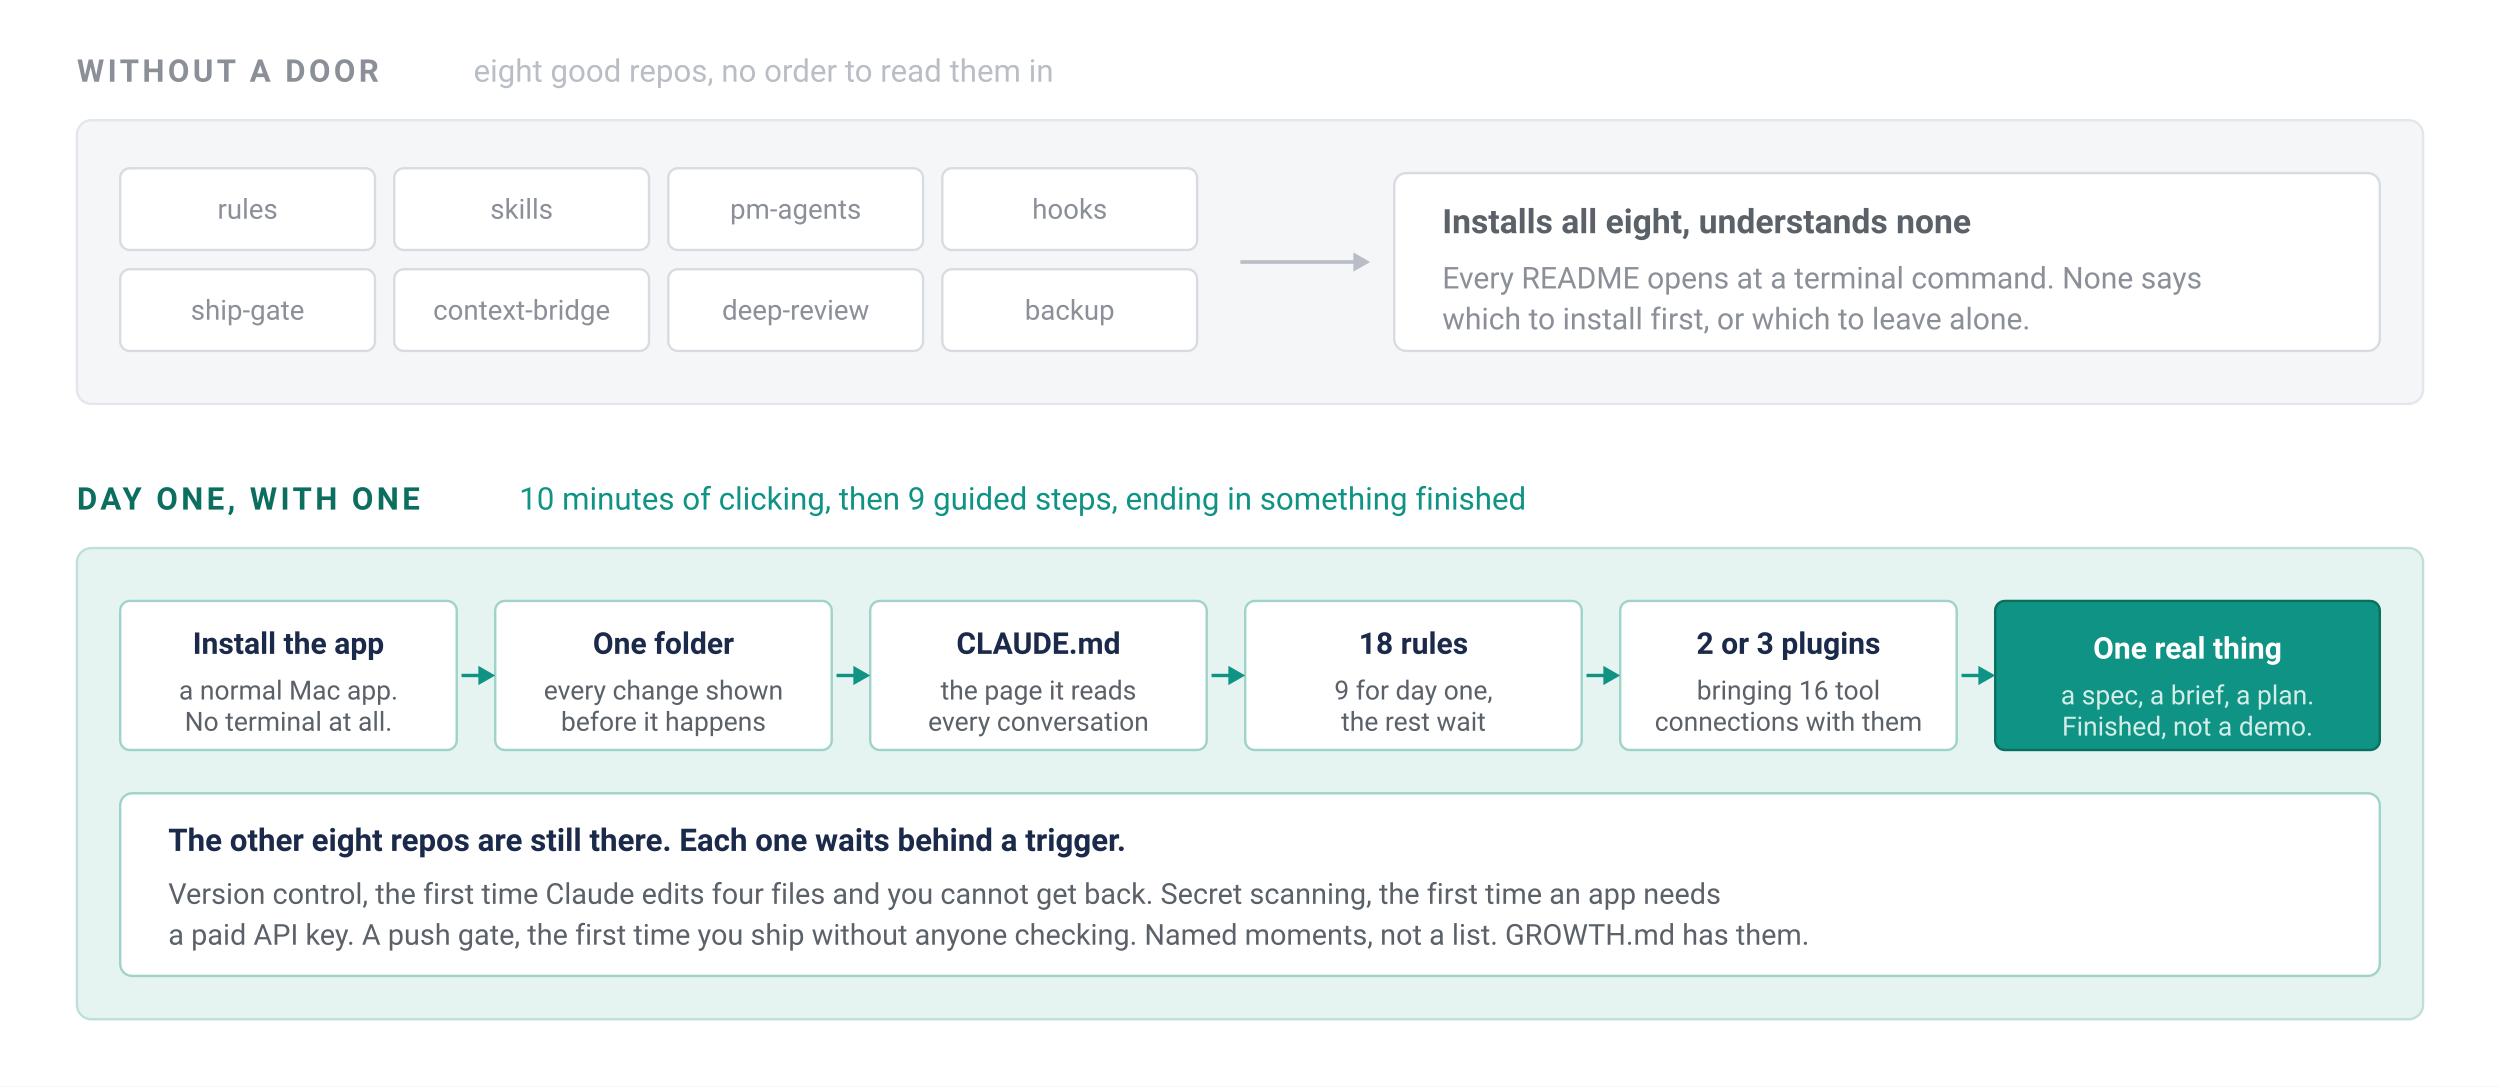
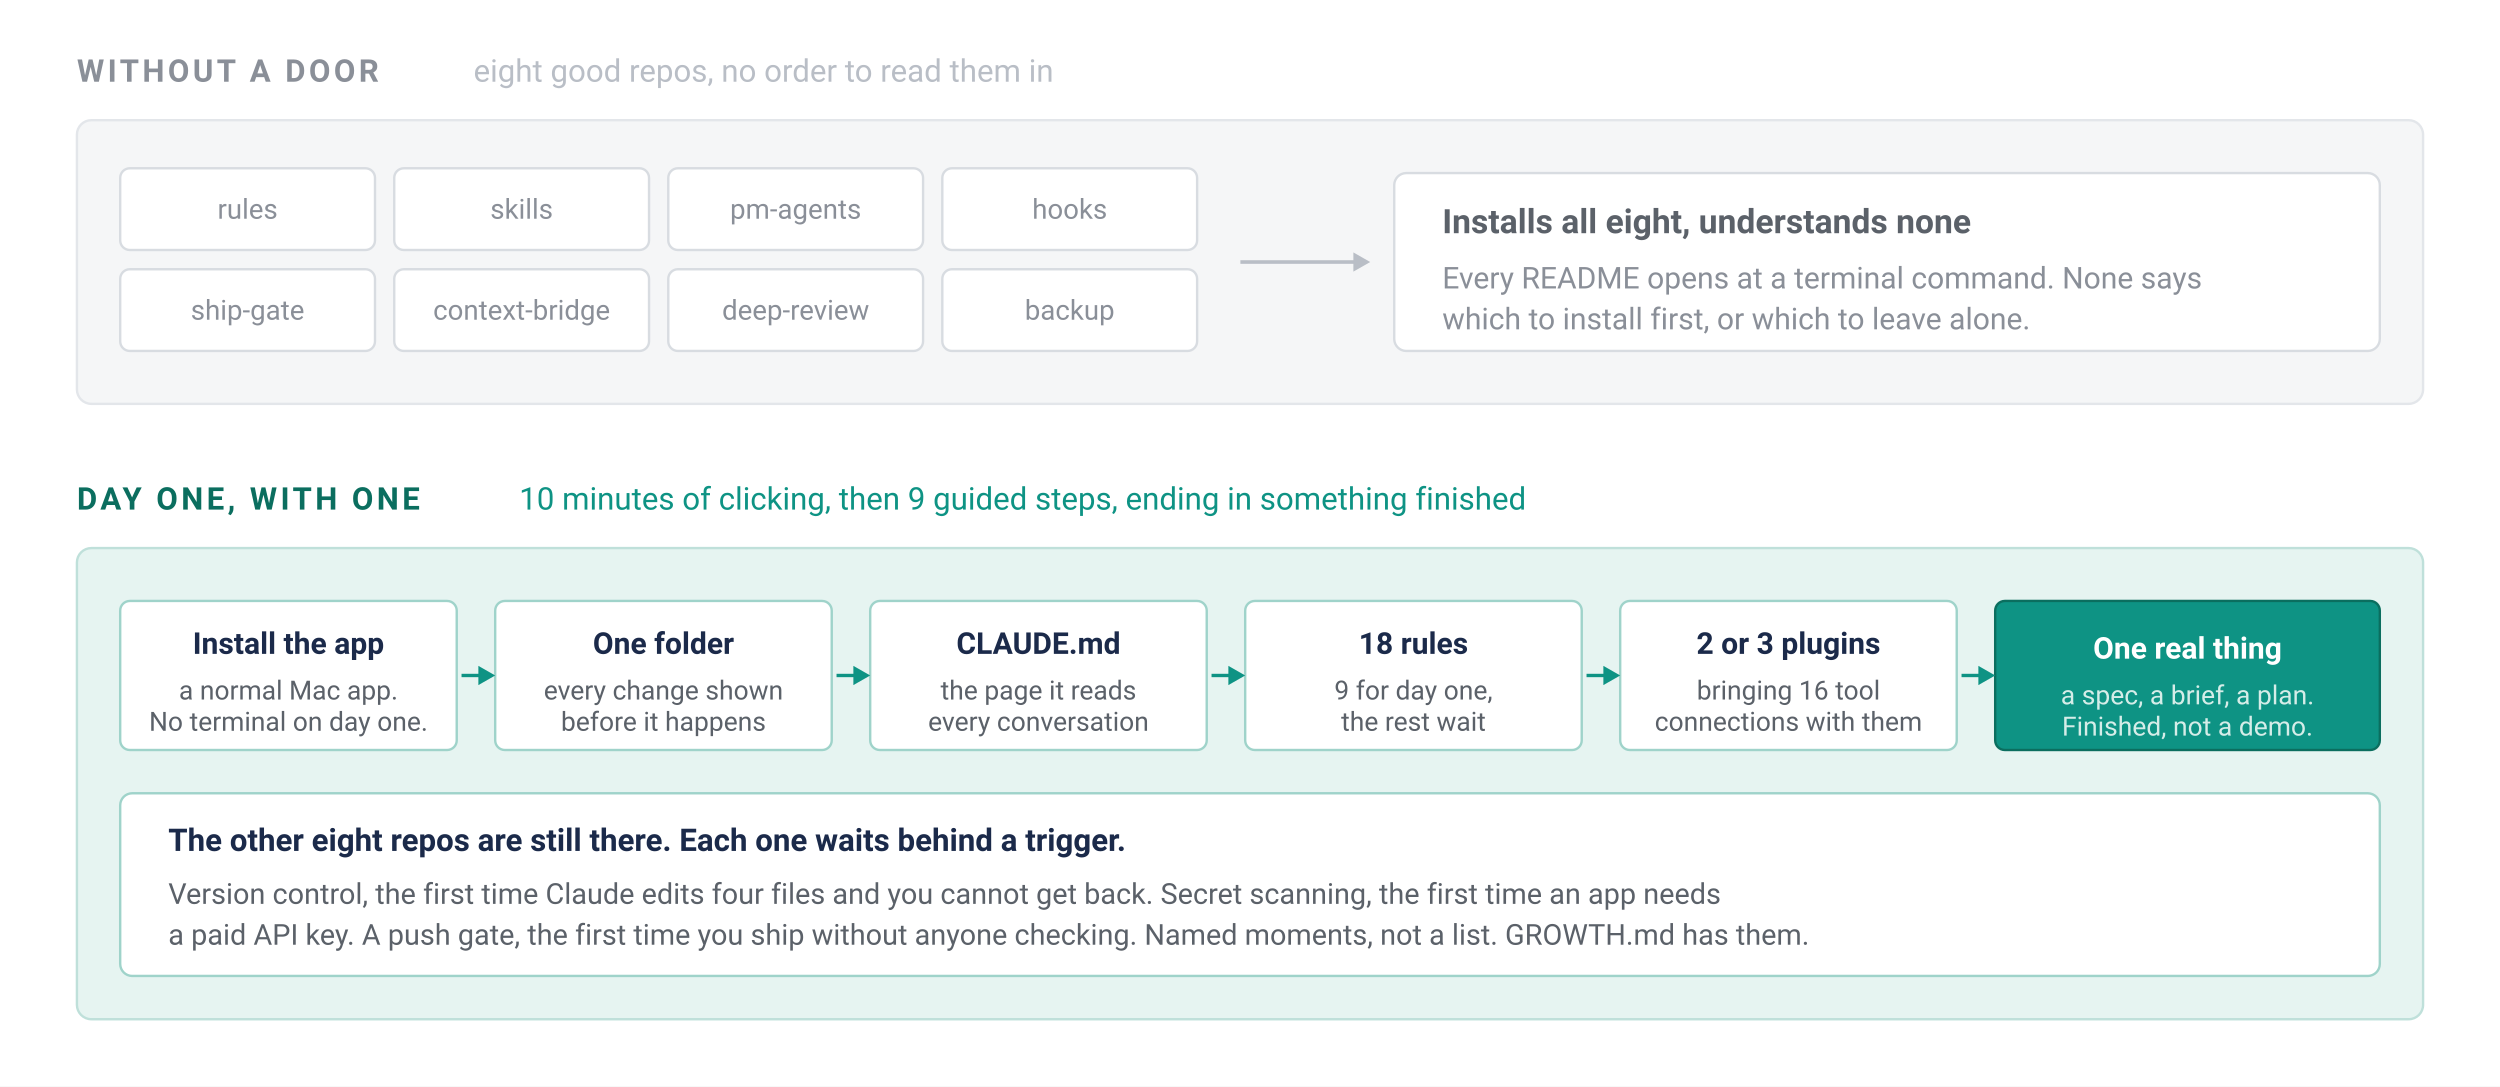
<svg xmlns="http://www.w3.org/2000/svg" viewBox="0 0 1040 452" width="1040" height="452" role="img" aria-label="Without a front door, a newcomer meets eight separate Claude Code repos with no order and no starting point, installs all eight, understands none of them, and stops trusting the setup. With this kit, day one is ten minutes of clicking to install the Claude desktop app and pick one project folder where every change is shown before it happens, then nine guided steps in which Claude sets itself up: a CLAUDE.md, eighteen rules, two or three plugins bringing sixteen tool connections, and one real piece of work finished. Everything else stays locked behind a trigger, a specific moment that tells you when to add it, described in GROWTH.md.">
  <rect width="1040" height="452" fill="#FFFFFF" />
  <g font-family="-apple-system, BlinkMacSystemFont, 'Segoe UI', Roboto, Helvetica, Arial, sans-serif">
    <text x="32" y="34" font-size="13" font-weight="700" fill="#8A8F98" letter-spacing="1.4">WITHOUT A DOOR</text>
    <text x="197" y="34" font-size="13" fill="#B9BEC6">eight good repos, no order to read them in</text>
    <rect x="32" y="50" width="976" height="118" rx="6" fill="#F5F6F7" stroke="#E3E6EA" />
    <g font-size="11.5" fill="#8A8F98" text-anchor="middle">
      <rect x="50" y="70" width="106" height="34" rx="4" fill="#FFFFFF" stroke="#D8DCE1" />
      <text x="103" y="91">rules</text>
      <rect x="164" y="70" width="106" height="34" rx="4" fill="#FFFFFF" stroke="#D8DCE1" />
      <text x="217" y="91">skills</text>
      <rect x="278" y="70" width="106" height="34" rx="4" fill="#FFFFFF" stroke="#D8DCE1" />
      <text x="331" y="91">pm-agents</text>
      <rect x="392" y="70" width="106" height="34" rx="4" fill="#FFFFFF" stroke="#D8DCE1" />
      <text x="445" y="91">hooks</text>
      <rect x="50" y="112" width="106" height="34" rx="4" fill="#FFFFFF" stroke="#D8DCE1" />
      <text x="103" y="133">ship-gate</text>
      <rect x="164" y="112" width="106" height="34" rx="4" fill="#FFFFFF" stroke="#D8DCE1" />
      <text x="217" y="133">context-bridge</text>
      <rect x="278" y="112" width="106" height="34" rx="4" fill="#FFFFFF" stroke="#D8DCE1" />
      <text x="331" y="133">deep-review</text>
      <rect x="392" y="112" width="106" height="34" rx="4" fill="#FFFFFF" stroke="#D8DCE1" />
      <text x="445" y="133">backup</text>
    </g>
    <path d="M516 109 L568 109" stroke="#B9BEC6" stroke-width="1.5" fill="none" />
    <path d="M563 105 L570 109 L563 113 Z" fill="#B9BEC6" />
    <rect x="580" y="72" width="410" height="74" rx="5" fill="#FFFFFF" stroke="#D8DCE1" />
    <text x="600" y="97" font-size="14" font-weight="600" fill="#5B6169">Installs all eight, understands none</text>
    <text x="600" y="120" font-size="12.5" fill="#8A8F98">Every README opens at a terminal command. None says</text>
    <text x="600" y="137" font-size="12.5" fill="#8A8F98">which to install first, or which to leave alone.</text>
    <text x="32" y="212" font-size="13" font-weight="700" fill="#0B6E5F" letter-spacing="1.4">DAY ONE, WITH ONE</text>
    <text x="216" y="212" font-size="13" fill="#0E9384">10 minutes of clicking, then 9 guided steps, ending in something finished</text>
    <rect x="32" y="228" width="976" height="196" rx="6" fill="#E6F4F1" stroke="#BFE0DA" />
    <g text-anchor="middle">
      <rect x="50" y="250" width="140" height="62" rx="4" fill="#FFFFFF" stroke="#9FD3CA" />
      <text x="120" y="272" font-size="12.5" font-weight="600" fill="#1B2A4A">Install the app</text>
      <text x="120" y="291" font-size="11" fill="#5B6169">a normal Mac app.</text>
-       <text x="120" y="304" font-size="11" fill="#5B6169">No terminal at all.</text>
+       <text x="120" y="304" font-size="11" fill="#5B6169">No terminal on day one.</text>
      <rect x="206" y="250" width="140" height="62" rx="4" fill="#FFFFFF" stroke="#9FD3CA" />
      <text x="276" y="272" font-size="12.5" font-weight="600" fill="#1B2A4A">One folder</text>
      <text x="276" y="291" font-size="11" fill="#5B6169">every change shown</text>
      <text x="276" y="304" font-size="11" fill="#5B6169">before it happens</text>
      <rect x="362" y="250" width="140" height="62" rx="4" fill="#FFFFFF" stroke="#9FD3CA" />
      <text x="432" y="272" font-size="12.5" font-weight="600" fill="#1B2A4A">CLAUDE.md</text>
      <text x="432" y="291" font-size="11" fill="#5B6169">the page it reads</text>
      <text x="432" y="304" font-size="11" fill="#5B6169">every conversation</text>
      <rect x="518" y="250" width="140" height="62" rx="4" fill="#FFFFFF" stroke="#9FD3CA" />
      <text x="588" y="272" font-size="12.5" font-weight="600" fill="#1B2A4A">18 rules</text>
      <text x="588" y="291" font-size="11" fill="#5B6169">9 for day one,</text>
      <text x="588" y="304" font-size="11" fill="#5B6169">the rest wait</text>
      <rect x="674" y="250" width="140" height="62" rx="4" fill="#FFFFFF" stroke="#9FD3CA" />
      <text x="744" y="272" font-size="12.5" font-weight="600" fill="#1B2A4A">2 or 3 plugins</text>
      <text x="744" y="291" font-size="11" fill="#5B6169">bringing 16 tool</text>
      <text x="744" y="304" font-size="11" fill="#5B6169">connections with them</text>
      <rect x="830" y="250" width="160" height="62" rx="4" fill="#0E9384" stroke="#0B6E5F" />
      <text x="910" y="274" font-size="12.5" font-weight="700" fill="#FFFFFF">One real thing</text>
      <text x="910" y="293" font-size="11" fill="#D5EDE8">a spec, a brief, a plan.</text>
      <text x="910" y="306" font-size="11" fill="#D5EDE8">Finished, not a demo.</text>
    </g>
    <g stroke="#0E9384" stroke-width="1.4" fill="none">
      <path d="M192 281 L204 281" />
      <path d="M348 281 L360 281" />
      <path d="M504 281 L516 281" />
      <path d="M660 281 L672 281" />
      <path d="M816 281 L828 281" />
    </g>
    <g fill="#0E9384">
      <path d="M199 277 L206 281 L199 285 Z" />
      <path d="M355 277 L362 281 L355 285 Z" />
      <path d="M511 277 L518 281 L511 285 Z" />
      <path d="M667 277 L674 281 L667 285 Z" />
      <path d="M823 277 L830 281 L823 285 Z" />
    </g>
    <rect x="50" y="330" width="940" height="76" rx="5" fill="#FFFFFF" stroke="#9FD3CA" />
    <text x="70" y="354" font-size="13" font-weight="600" fill="#1B2A4A">The other eight repos are still there. Each one waits behind a trigger.</text>
    <text x="70" y="376" font-size="12" fill="#5B6169">Version control, the first time Claude edits four files and you cannot get back. Secret scanning, the first time an app needs</text>
    <text x="70" y="393" font-size="12" fill="#5B6169">a paid API key. A push gate, the first time you ship without anyone checking. Named moments, not a list. GROWTH.md has them.</text>
  </g>
</svg>
